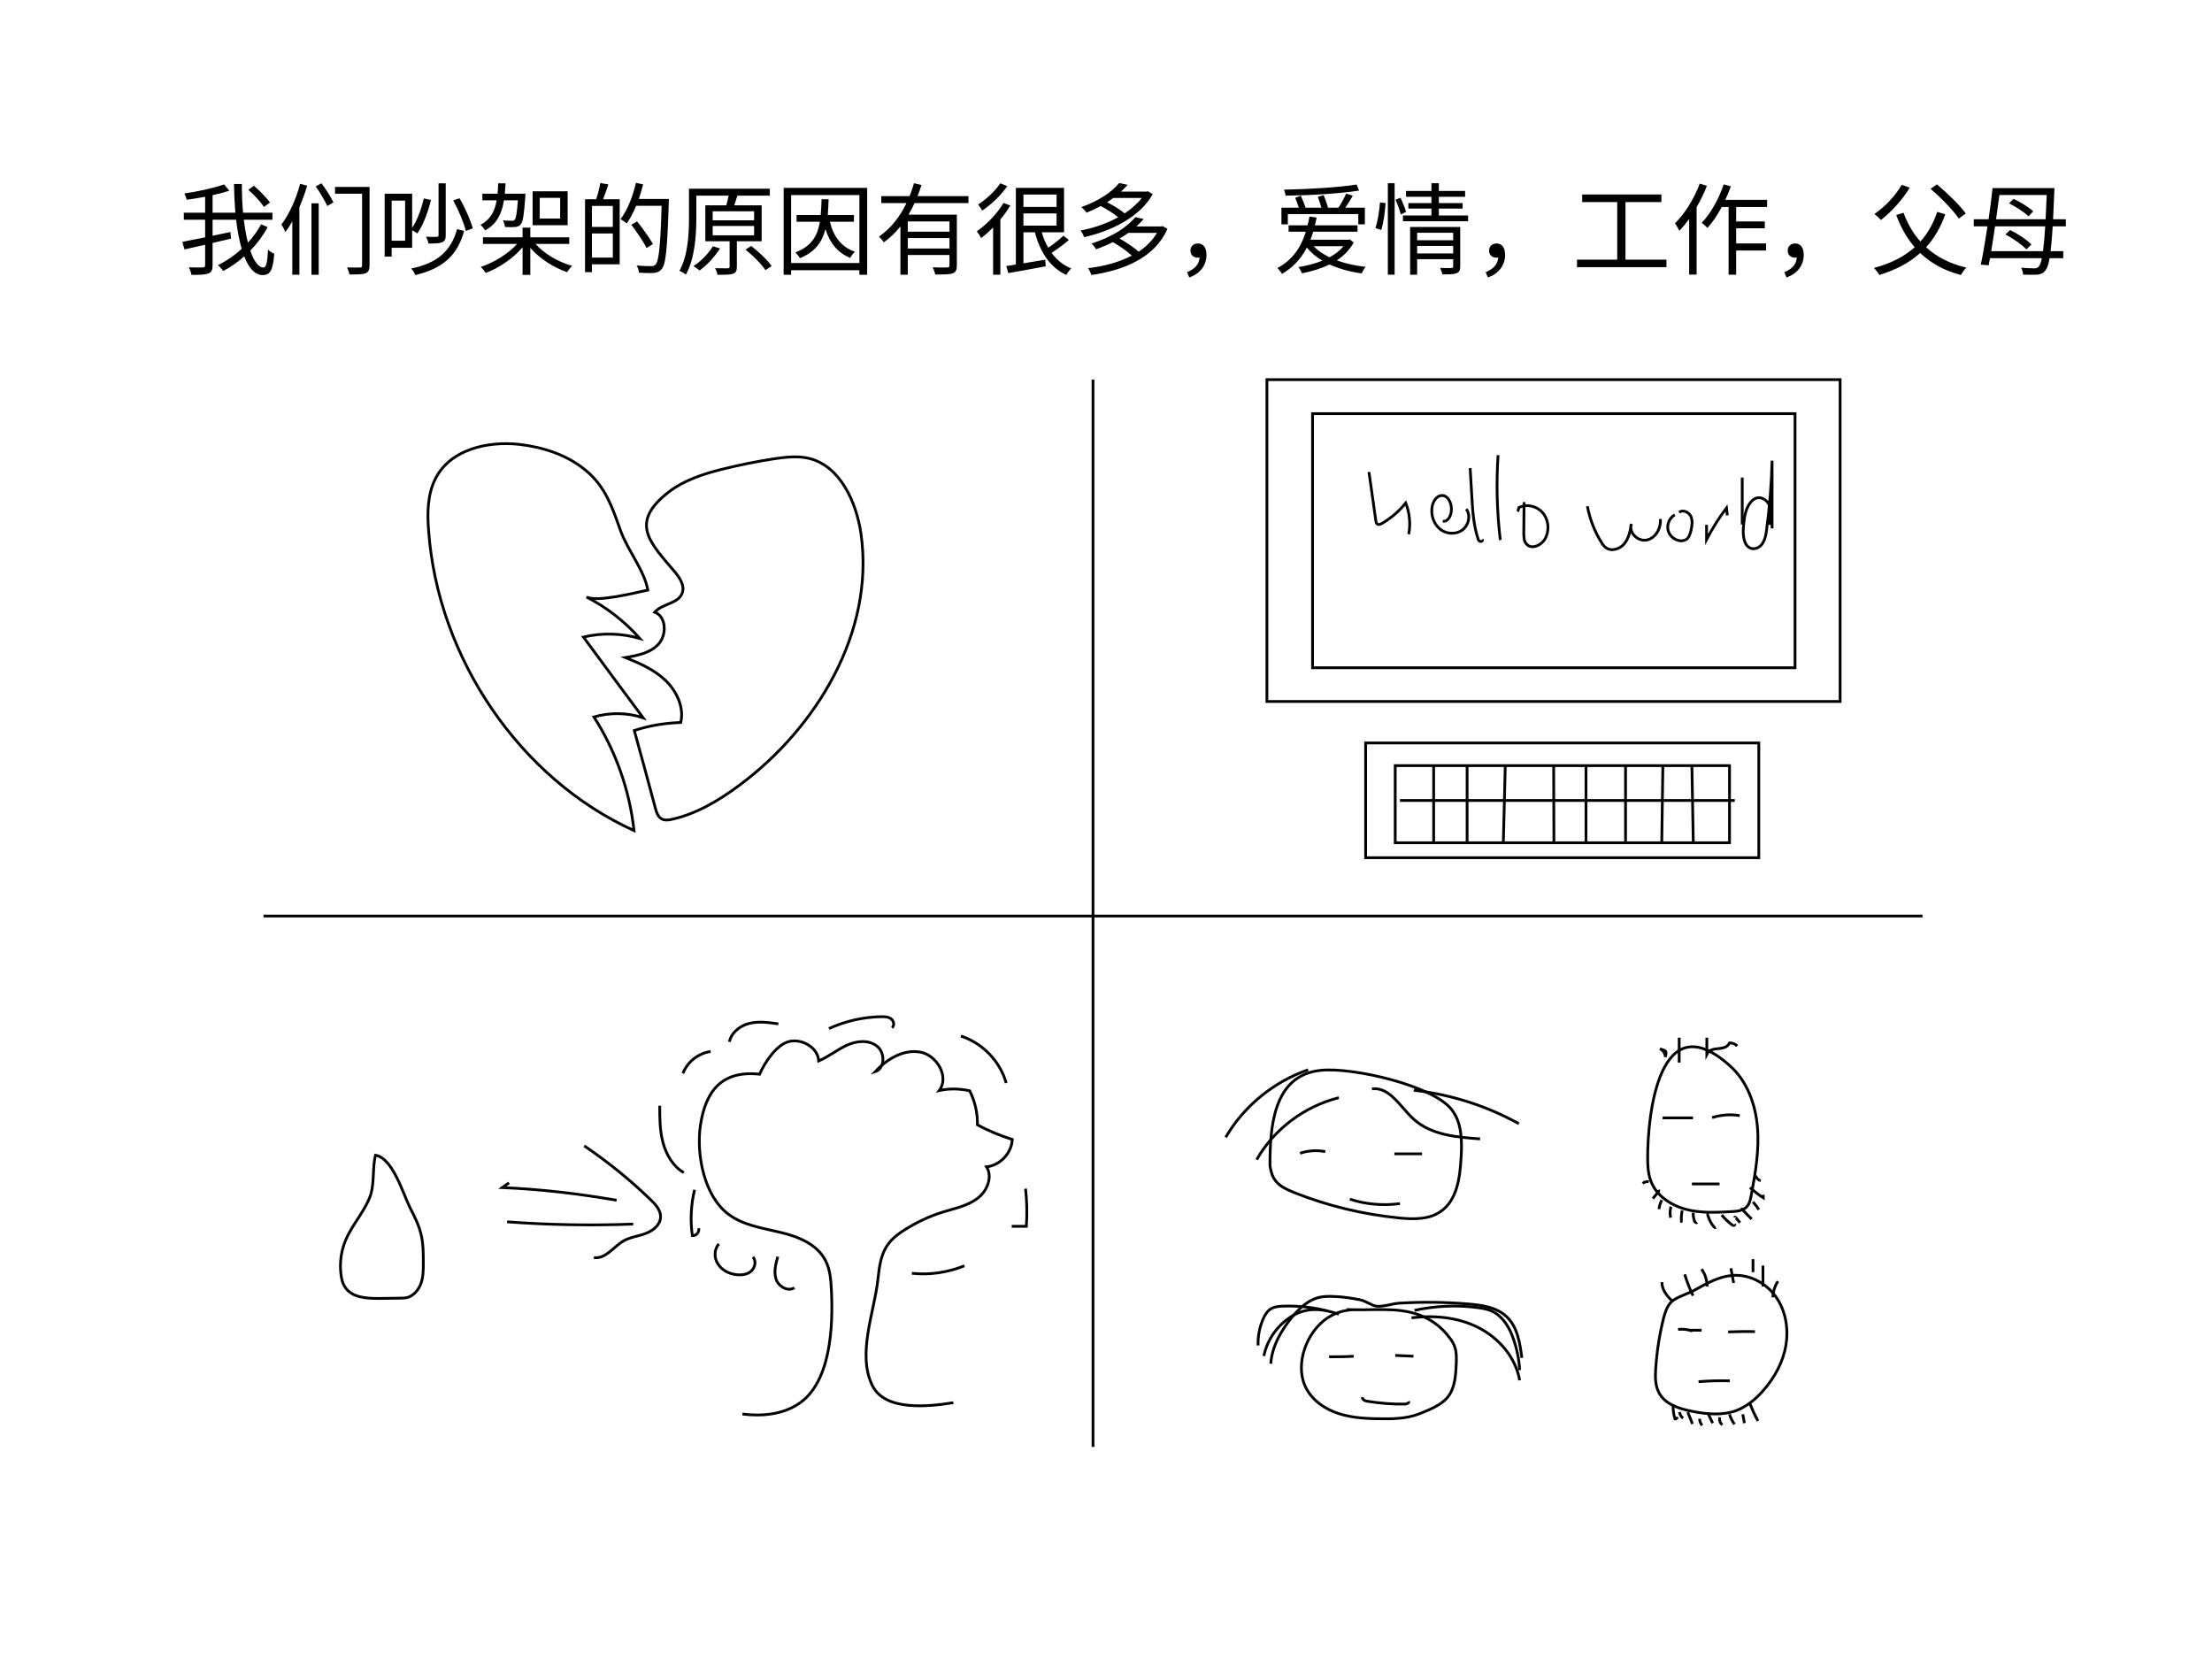
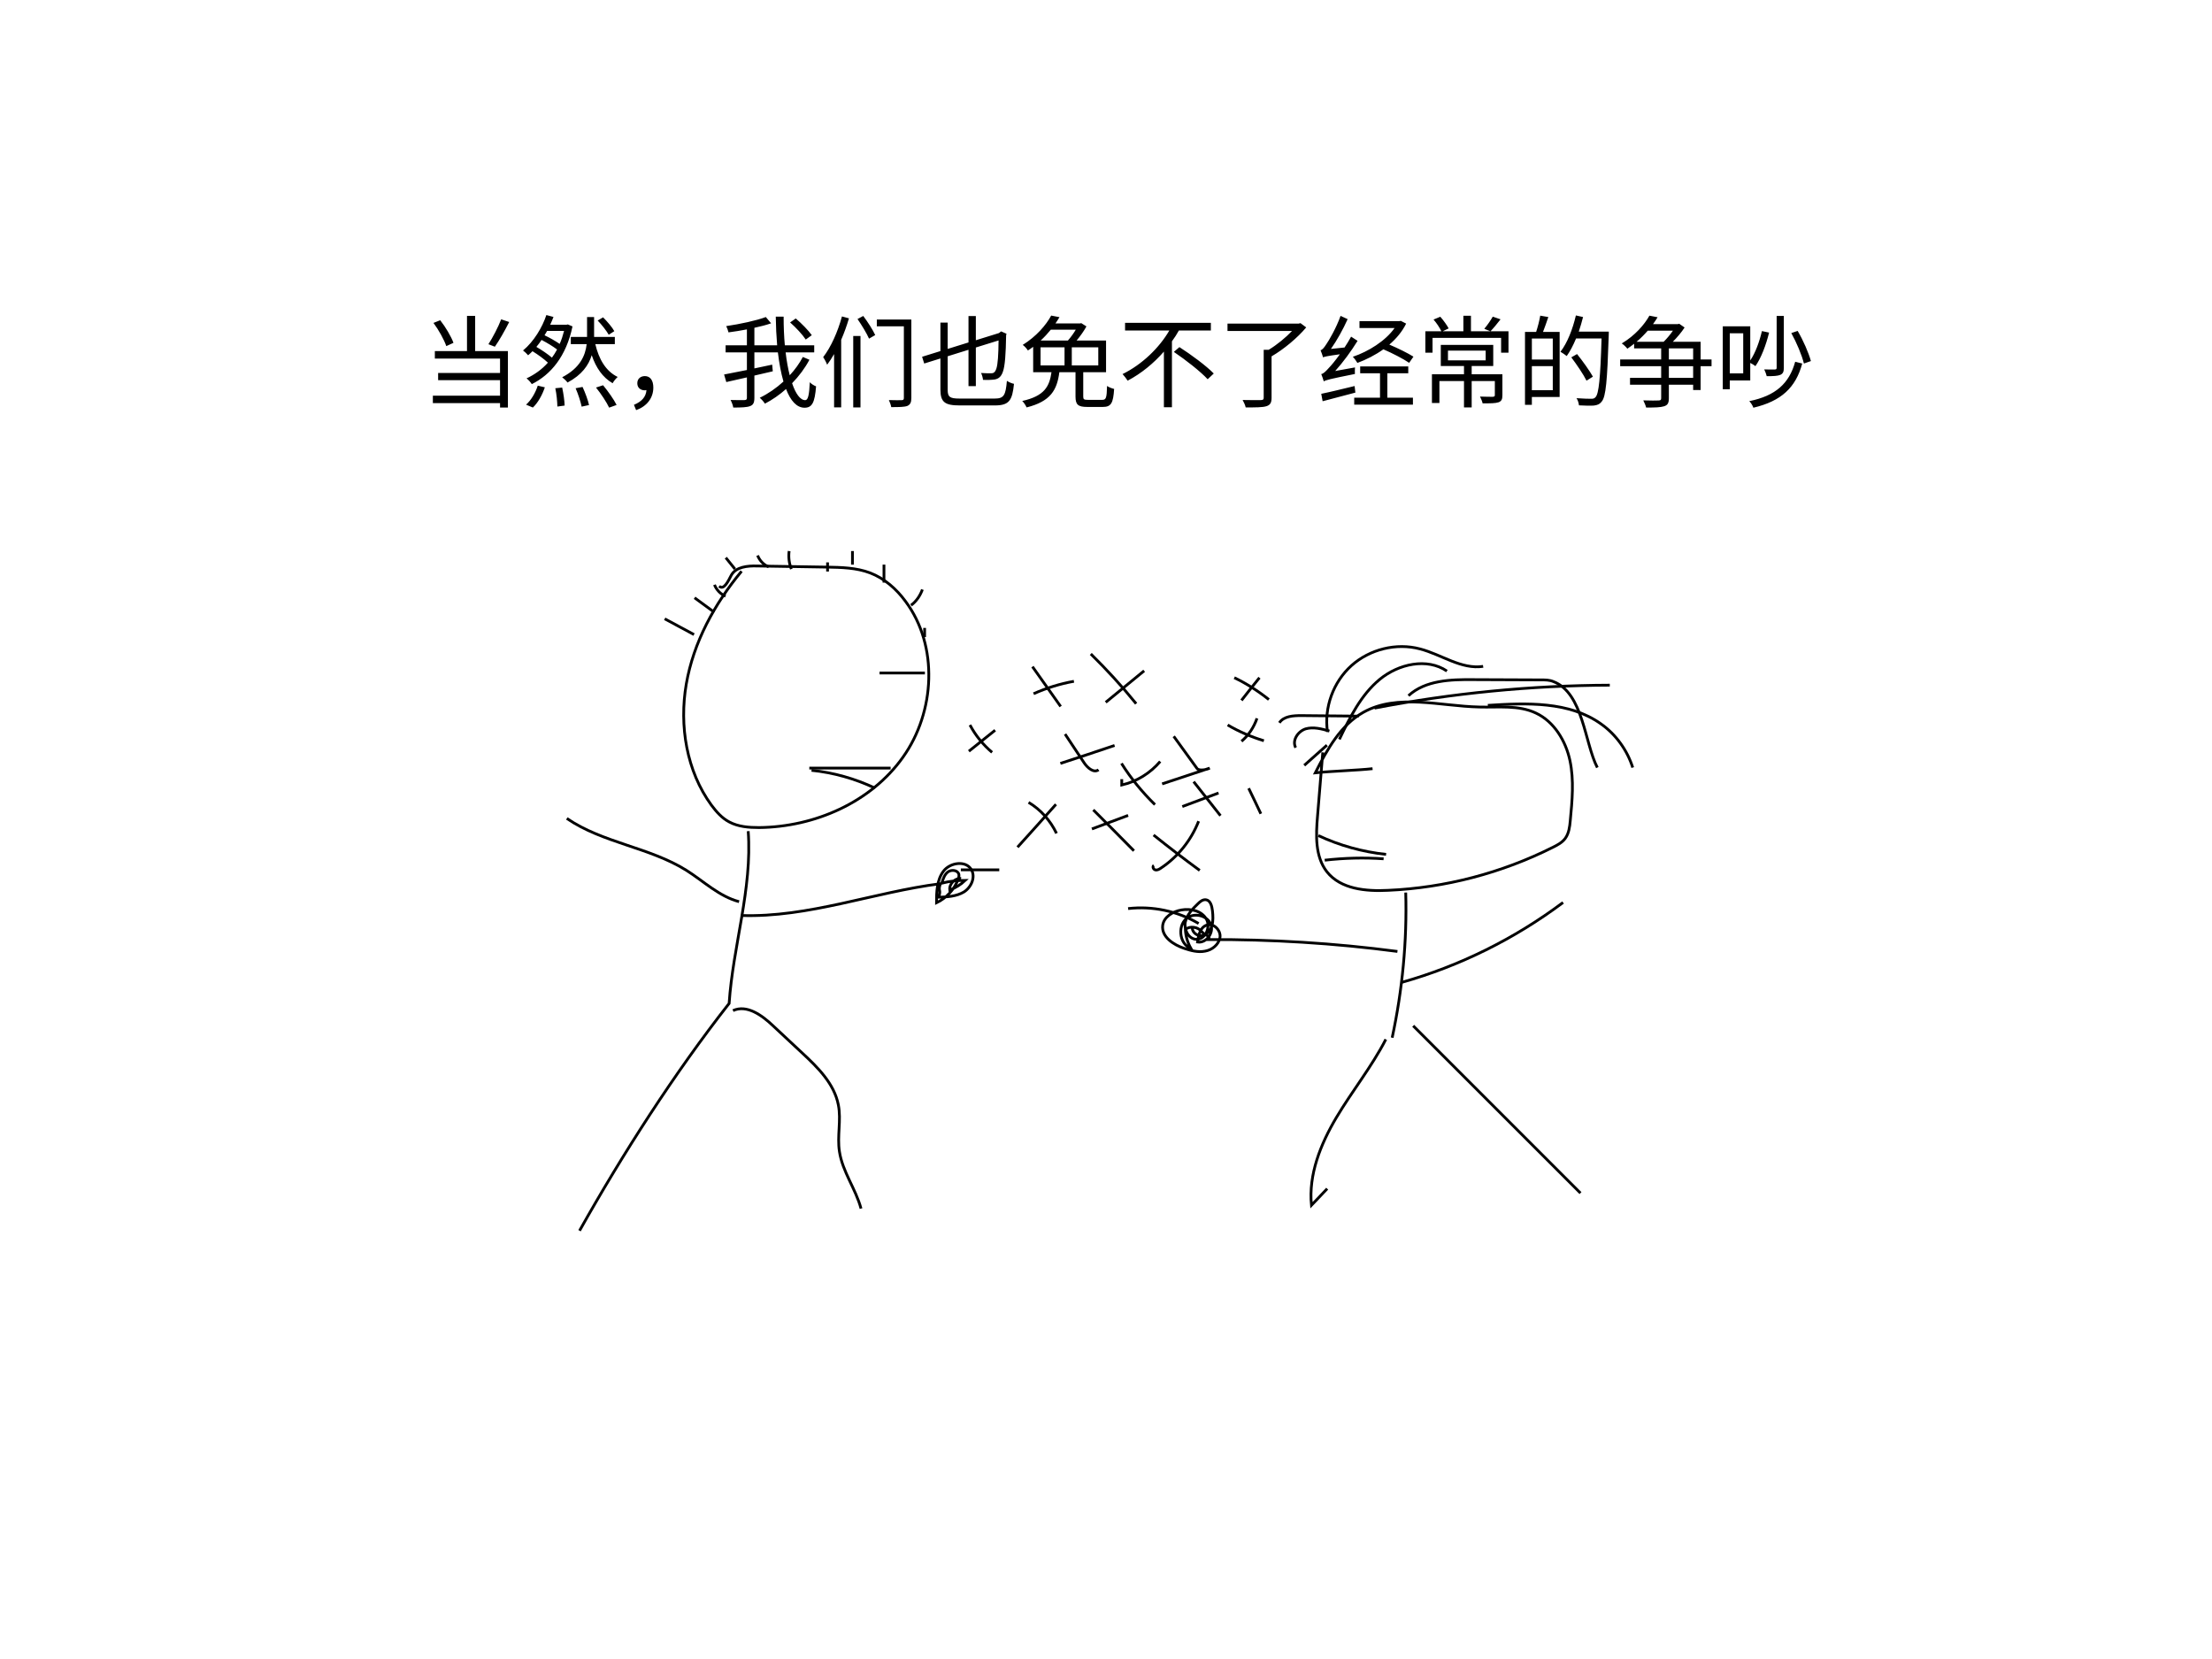
- <svg xmlns="http://www.w3.org/2000/svg" version="1.1" id="page12" x="0px" y="0px" viewBox="0 0 800 600" enable-background="new 0 0 800 600" xml:space="preserve">
-   <line fill="none" stroke="#000000" stroke-miterlimit="10" x1="95.3" y1="331.3" x2="695.3" y2="331.3" />
-   <line fill="none" stroke="#000000" stroke-miterlimit="10" x1="395.3" y1="137.3" x2="395.3" y2="523.3" />
-   <path fill="none" stroke="#000000" stroke-miterlimit="10" d="M211.7,170c-6.8-5.6-15.4-8.3-24-9.3c-11.4-1.2-24.7,1.8-30.1,12.2  c-3,5.7-3.1,12.5-2.6,18.9c3.3,46.3,33.1,89.9,74.3,108.6c-1.6-14.6-6.6-28.8-14.5-41.1c5.8-1.7,12.1-1.6,17.8,0.3  c-7.2-9.7-14.4-19.4-21.6-29.2c6.7-1.6,13.8-1.4,20.4,0.5c-5.5-6.2-12.1-11.3-19.3-15c3.9,2,18-1.6,22.2-2.5  c-1.3-7.2-7.2-14.2-9.8-21.3C221.5,183.7,219,175.9,211.7,170z" />
-   <path fill="none" stroke="#000000" stroke-miterlimit="10" d="M241.9,177.9c5.5-4.2,12.2-6.4,18.9-8.1c6.4-1.6,12.8-2.9,19.3-3.9  c4.2-0.6,8.5-1.1,12.6-0.1c11.1,2.8,17,15.6,18.7,27.3c5,35.5-16.1,70.2-44,90.9c-7.4,5.5-15.4,10.3-24.3,12.3  c-1.3,0.3-2.8,0.5-3.9-0.2c-1.3-0.8-1.8-2.4-2.2-3.9c-2.5-9.3-5-18.7-7.6-28c5.4-1.8,11.1-2.7,16.8-2.9c1.3-5.5-1.5-11.4-5.6-15.3  s-9.3-6.1-14.4-8.2c4.3-0.7,9-1.6,12-4.9c3-3.3,2.8-9.9-1.4-11.5c2.8-3.2,8.7-3,10-7.1c0.8-2.6-0.9-5.2-2.6-7.3  C235.2,196.3,227.3,189.2,241.9,177.9z" />
-   <path fill="none" stroke="#000000" stroke-miterlimit="10" d="M459.3,421.6c0.3,1.6,0.6,3.3,1.5,4.7c1.5,2.5,4.3,3.8,7,4.9  c12.2,4.9,25.2,8,38.3,9.3c5.2,0.5,10.8,0.6,15-2.4c5.8-4,6.9-12.1,7.3-19.1c0.4-6.1,0.4-12.9-3.4-17.7c-6.8-8.8-36-15.4-47.3-14.2  C460.3,388.8,459.3,408,459.3,421.6z" />
-   <path fill="none" stroke="#000000" stroke-miterlimit="10" d="M595.9,419.1c0,2.7,0.2,5.4,1.1,7.9c1.9,5.3,7.1,8.8,12.5,10.3  c5.4,1.5,11.1,1.2,16.7,0.9c1.9-0.1,4-0.3,5.4-1.6c1.2-1.2,1.5-2.9,1.8-4.5c1.5-8.1,2.9-16.3,2.2-24.5c-0.7-8.2-3.7-16.5-9.8-22  C600.1,362.3,595.8,403.1,595.9,419.1z" />
-   <path fill="none" stroke="#000000" stroke-miterlimit="10" d="M473.1,386.9c-12.4,4.3-23.2,13.1-29.8,24.4" />
-   <path fill="none" stroke="#000000" stroke-miterlimit="10" d="M484.2,397c-12.4,3.1-23.4,11.3-29.7,22.4" />
-   <path fill="none" stroke="#000000" stroke-miterlimit="10" d="M496.2,393.8c6.4-0.8,10.2,6.5,15,10.9c6.3,5.8,15.6,6.6,24.1,7.2" />
-   <path fill="none" stroke="#000000" stroke-miterlimit="10" d="M511.3,394.3c13.3,1.5,26.3,5.6,38,12.1" />
-   <path fill="none" stroke="#000000" stroke-miterlimit="10" d="M470.2,417.1c2.9-1,6.1-1.2,9.1-0.6" />
-   <path fill="none" stroke="#000000" stroke-miterlimit="10" d="M504.3,417.3c3.3,0,6.7,0,10,0" />
-   <path fill="none" stroke="#000000" stroke-miterlimit="10" d="M488.2,433.7c5.8,1.9,12,2.4,18.1,1.6" />
-   <path fill="none" stroke="#000000" stroke-miterlimit="10" d="M602.3,382.3c0-1.3-0.8-2.5-2-3C602.7,380.2,602.8,379.8,602.3,382.3z  " />
-   <path fill="none" stroke="#000000" stroke-miterlimit="10" d="M628.3,378.3c-0.7-0.7-1.8-1.2-2.8-1.1c-1.7,3.4-6.5,0.7-8.2,4.1  c0-2,0-4,0-6" />
-   <path fill="none" stroke="#000000" stroke-miterlimit="10" d="M607.3,375.3c0,3,0,6,0,9" />
-   <path fill="none" stroke="#000000" stroke-miterlimit="10" d="M601.3,404.3c3.7,0,7.3,0,11,0" />
-   <path fill="none" stroke="#000000" stroke-miterlimit="10" d="M619.2,404.2c3.2-1,6.7-1.3,10-0.7" />
-   <path fill="none" stroke="#000000" stroke-miterlimit="10" d="M596.3,427.4c-0.8-0.2-1.6,0.1-2.2,0.6" />
-   <path fill="none" stroke="#000000" stroke-miterlimit="10" d="M599.9,430.3c0.1,0.3-0.1,0.7-0.3,0.9c-0.6,0.8-1.2,1.5-1.8,2.3" />
-   <path fill="none" stroke="#000000" stroke-miterlimit="10" d="M601,434c-0.5,1-0.9,2.2-1,3.3" />
-   <path fill="none" stroke="#000000" stroke-miterlimit="10" d="M604.3,436.4c-0.3,1.3-0.4,2.7-0.1,4" />
-   <path fill="none" stroke="#000000" stroke-miterlimit="10" d="M608.4,437.8c-0.3,1.3-0.4,2.6-0.3,3.9c0.1,0,0.3,0,0.4,0" />
-   <path fill="none" stroke="#000000" stroke-miterlimit="10" d="M612.4,438.6c-0.1,1,0.1,2,0.4,2.9c0.1,0.2,0.2,0.4,0.4,0.6  c0.2,0.1,0.4,0.2,0.6,0" />
-   <path fill="none" stroke="#000000" stroke-miterlimit="10" d="M617.2,438.8c0.2,0,0.3,0.2,0.3,0.3c0.5,1.5,1.1,3.1,2.2,4.4  c0.2,0.3,0.6,0.6,0.9,0.5" />
-   <path fill="none" stroke="#000000" stroke-miterlimit="10" d="M622.7,439.4c1,1.3,2.3,2.5,3.6,3.5c0.2,0.2,0.5,0.3,0.7,0.3  c0.3,0,0.5-0.3,0.4-0.5" />
-   <path fill="none" stroke="#000000" stroke-miterlimit="10" d="M627.4,440.3c0-0.1,0.2-0.1,0.3,0c0.5,0.6,1,1.2,1.6,1.9" />
-   <path fill="none" stroke="#000000" stroke-miterlimit="10" d="M629.6,437.2c0.3,0,0.5,0.2,0.8,0.5c1,1.1,2.1,2.2,3.1,3.2" />
-   <path fill="none" stroke="#000000" stroke-miterlimit="10" d="M634,434.7c0.8,0.9,1.5,1.8,2.1,2.8" />
-   <path fill="none" stroke="#000000" stroke-miterlimit="10" d="M632.9,429.5c1.5,1.3,3.1,2.6,4.8,3.7c0-0.4,0-0.7,0-1.1" />
-   <path fill="none" stroke="#000000" stroke-miterlimit="10" d="M635,425.2c0.2,0.9,0.9,1.6,1.8,1.8" />
-   <path fill="none" stroke="#000000" stroke-miterlimit="10" d="M611.9,428.2c3.3,0,6.7,0,10,0" />
-   <path fill="none" stroke="#000000" stroke-miterlimit="10" d="M491.2,473.7c-3.3-0.2-6.6,0.5-9.5,2c-8,4.1-13,15.4-10.3,24  c1.6,5.1,6,8.9,11,10.9c4.9,2,10.4,2.4,15.7,2.5c4.9,0.1,10.4,0.1,15-1.7c3.5-1.4,8-3.1,10.4-6c2.8-3.4,3-8.2,3.2-12.6  c0-1.7,0.1-3.5-0.4-5.1c-0.4-1.6-1.3-3-2.3-4.2c-2.7-3.6-6.4-6.3-10.6-7.9c-8.3-3.1-17.5-1.5-26.3-2" />
-   <path fill="none" stroke="#000000" stroke-miterlimit="10" d="M455,486.6c-0.1-3.3,0.5-6.5,1.8-9.5c0.7-1.6,1.6-3.1,3.1-3.9  c1.1-0.6,2.4-0.7,3.7-0.8c7-0.3,14,0.7,20.6,2.9c-5.8-2-11.3-2.6-16.6,0.5s-9.3,8.5-10.5,14.6" />
-   <path fill="none" stroke="#000000" stroke-miterlimit="10" d="M550.4,491.1c-0.7-5.4-1.6-11.2-5.5-14.9c-3.6-3.4-8.9-4.2-13.9-4.6  c-8.2-0.7-16.5-0.8-24.8-0.3c-2.5,0.1-5.9,1.4-8.4,1.1c-1.9-0.3-3.8-1.9-5.9-2.3c-3-0.6-6.1-1.1-9.3-1.2c-2.1-0.1-4.2-0.1-6.2,0.5  c-3.7,1.1-6.5,3.9-9,6.8c-4,4.9-7.4,10.7-7.8,17" />
-   <path fill="none" stroke="#000000" stroke-miterlimit="10" d="M511.6,473.9c7.4-1.6,15.1-2,22.6-1c1.9,0.2,3.9,0.6,5.6,1.4  c3.8,1.9,6.1,5.8,7.5,9.8c1.3,3.7,2.1,7.5,2.3,11.4" />
-   <path fill="none" stroke="#000000" stroke-miterlimit="10" d="M510.5,476.6c8.3-1,16.9-0.2,24.3,3.6c7.4,3.8,13.4,10.8,14.8,19" />
-   <path fill="none" stroke="#000000" stroke-miterlimit="10" d="M480.7,490.7c3,0,6,0,8.9-0.2" />
-   <path fill="none" stroke="#000000" stroke-miterlimit="10" d="M504.6,490.2c2.2,0.1,4.4,0.2,6.6,0.3" />
-   <path fill="none" stroke="#000000" stroke-miterlimit="10" d="M492.8,505.3c-0.2,0.9,0.9,1.4,1.8,1.5c4.5,0.7,9,1.1,13.5,1  c0.7,0,1.6-0.4,1.4-1" />
-   <path fill="none" stroke="#000000" stroke-miterlimit="10" d="M598.8,495.1c-0.2,2.9-0.2,6,1.2,8.6c2.2,4.2,7.3,5.8,11.9,6.7  c5.4,1.1,11.1,1.6,16.2-0.3c3.8-1.5,7-4.2,9.7-7.3c4-4.6,7.1-10.2,8.1-16.3c1-6.1-0.1-12.6-3.7-17.6s-9.7-8.2-15.9-7.6  c-4.6,0.4-9,2.8-12.9,5c-2.5,1.5-6.1,2.4-8.4,4.1c-2.9,2.2-3.5,7.3-4.3,10.5C599.7,485.7,599.1,490.4,598.8,495.1z" />
-   <path fill="none" stroke="#000000" stroke-miterlimit="10" d="M601.1,463.7c-0.2,2.7,1.9,5.1,3.8,7" />
-   <path fill="none" stroke="#000000" stroke-miterlimit="10" d="M609.3,460.9c0.8,2.6,1.8,5.2,3,7.7" />
-   <path fill="none" stroke="#000000" stroke-miterlimit="10" d="M615.4,459c1.3,1.8,2,4.1,2,6.3" />
-   <path fill="none" stroke="#000000" stroke-miterlimit="10" d="M626,458.7c0.3,1.8,0.7,3.5,1,5.3" />
-   <path fill="none" stroke="#000000" stroke-miterlimit="10" d="M634,455.4c0,1.6,0,3.1,0,4.7" />
-   <path fill="none" stroke="#000000" stroke-miterlimit="10" d="M637.6,457.7c0,2.5,0,5.1,0,7.6" />
-   <path fill="none" stroke="#000000" stroke-miterlimit="10" d="M643,463.4c-1.1,1.7-1.8,3.8-1.8,5.8" />
-   <path fill="none" stroke="#000000" stroke-miterlimit="10" d="M610.9,481.1c1.5,0,3,0,4.5,0" />
-   <path fill="none" stroke="#000000" stroke-miterlimit="10" d="M625,481.7c3.2-0.1,6.5-0.2,9.7-0.1" />
-   <path fill="none" stroke="#000000" stroke-miterlimit="10" d="M606.9,480.8c1.8-0.2,3.5,0,5.2,0.6" />
-   <path fill="none" stroke="#000000" stroke-miterlimit="10" d="M614.3,499.7c3.8-0.3,7.5-0.4,11.3-0.3" />
-   <path fill="none" stroke="#000000" stroke-miterlimit="10" d="M605.1,508.6c0,1.6,0.2,3.1,0.7,4.6c0.4,0,0.7-0.3,0.9-0.7" />
-   <path fill="none" stroke="#000000" stroke-miterlimit="10" d="M607.4,510.7c0.2,0.9,0.6,1.7,1.3,2.2" />
-   <path fill="none" stroke="#000000" stroke-miterlimit="10" d="M610.4,510.7c0.6,1.4,1.1,2.8,1.7,4.3" />
-   <path fill="none" stroke="#000000" stroke-miterlimit="10" d="M614.7,513.1c0,0.9,0.3,1.7,0.9,2.4" />
-   <path fill="none" stroke="#000000" stroke-miterlimit="10" d="M617.6,510.9c0.6,1.3,1.2,2.5,1.8,3.8" />
-   <path fill="none" stroke="#000000" stroke-miterlimit="10" d="M622,512.6c-0.3,1,0.1,2.1,0.9,2.7" />
-   <path fill="none" stroke="#000000" stroke-miterlimit="10" d="M625.5,511.5c0.4,1.3,1,2.5,1.8,3.6" />
-   <path fill="none" stroke="#000000" stroke-miterlimit="10" d="M630.3,511.5c0.2,1.1,0.4,2.1,0.6,3.2" />
-   <path fill="none" stroke="#000000" stroke-miterlimit="10" d="M632.9,507.6c0.8,2.2,1.8,4.3,2.9,6.3" />
-   <text transform="matrix(1 0 0 1 64.4659 96.5019)" font-family="'YouYuan'" font-size="36px">我们吵架的原因有很多，爱情，工作，父母</text>
-   <path fill="none" stroke="#000000" stroke-miterlimit="10" d="M134.2,431.7c-1.9,6-6.6,10.8-9.1,16.6c-1.7,3.9-2.3,8.3-1.8,12.5  c0.2,1.8,0.6,3.5,1.7,5c2.5,3.5,7.6,3.8,11.9,3.8c2.5,0,4.9-0.1,7.4-0.1c1.1,0,2.2,0,3.2-0.3c2.3-0.7,4-2.9,4.8-5.2s0.8-4.8,0.8-7.2  c0-3.4,0-6.9-0.8-10.3c-0.8-3.4-2.4-6.6-4-9.7c-2.6-5.2-6.2-17.9-12.5-19C134.7,422.1,135.4,427.1,134.2,431.7z" />
-   <path fill="none" stroke="#000000" stroke-miterlimit="10" d="M184.1,427.8c-0.8,0.6-1.7,1.1-2.5,1.7c13.9,0.6,27.7,2.2,41.4,4.6" />
-   <path fill="none" stroke="#000000" stroke-miterlimit="10" d="M183.4,441.9c15.2,1.1,30.4,1.4,45.6,0.8" />
-   <path fill="none" stroke="#000000" stroke-miterlimit="10" d="M211.3,414.4c8.5,5.8,16.6,12.3,24,19.5c1.8,1.7,3.7,3.8,3.6,6.3  c-0.1,2.8-2.7,4.9-5.4,5.9c-2.6,1-5.6,1.3-8,2.7c-3.6,2.1-6.6,6.7-10.7,6" />
-   <path fill="none" stroke="#000000" stroke-miterlimit="10" d="M268.5,511.4c6.9,0.9,14.4,0.2,20.2-3.6c11.9-7.7,12.6-28.4,12-40.9  c-0.2-3.7-0.4-7.6-2.1-10.9c-3-6-9.9-8.8-16.4-10.3c-6.5-1.6-13.4-2.5-18.8-6.6c-8.8-6.6-11.6-21.6-10.1-32  c1.8-12.3,7.6-20.1,21.4-18.6c1.9-4.3,6.3-11,11-11.9c4.7-0.9,10.1,2.4,10.4,7.1c3.5-1.5,6.6-4,10-5.6s7.9-2.2,11,0.2  c3.1,2.3,3,8.2-0.6,9.3c4.2-4.5,10.2-8.2,16.3-7.1c6.1,1.1,10.6,9,6.9,13.9c3.6-0.8,7.4-0.7,11,0.1c1.9,3.8,2.9,8.1,2.8,12.3  c4,2.2,8.2,3.9,12.6,5.3c-0.2,4.9-4.4,9.4-9.3,9.9c2.3,3.7,0.2,8.9-3.4,11.5c-3.5,2.6-8,3.5-12.2,4.8c-5,1.5-9.8,3.8-14.2,6.6  c-2.2,1.4-4.3,3-5.8,5.1c-2.7,3.6-3.2,8.3-3.7,12.8c-1.3,11.8-7.6,26.9-2,38.3c4.6,9.4,20.5,7.6,29.3,6.2" />
-   <path fill="none" stroke="#000000" stroke-miterlimit="10" d="M263.8,376.8c0.7-3.4,3.9-5.9,7.3-6.7s6.9-0.3,10.4,0.2" />
-   <path fill="none" stroke="#000000" stroke-miterlimit="10" d="M299.8,372c5.9-2.7,12.4-4.2,19-4.3c1.2,0,2.5,0,3.5,0.8  s1.3,2.4,0.3,3.2" />
-   <path fill="none" stroke="#000000" stroke-miterlimit="10" d="M347.5,374.7c7.8,2.5,14.2,9.1,16.4,17" />
-   <path fill="none" stroke="#000000" stroke-miterlimit="10" d="M370.9,429.9c0.5,4.5,0.6,9.1,0.3,13.6c-1.8,0-3.6,0-5.3,0" />
-   <path fill="none" stroke="#000000" stroke-miterlimit="10" d="M348.8,457.8c-6,2.4-12.6,3.4-19,2.7" />
-   <path fill="none" stroke="#000000" stroke-miterlimit="10" d="M281.3,454.5c-0.8,2.7-1.5,5.6-0.6,8.2c0.9,2.6,4.3,4.6,6.6,3" />
-   <path fill="none" stroke="#000000" stroke-miterlimit="10" d="M251.2,430.3c-1.3,5.4-1.6,11.1-0.8,16.6c1.4,0.1,2.6-1.3,2.3-2.7" />
-   <path fill="none" stroke="#000000" stroke-miterlimit="10" d="M238.6,399.9c0,4.5,0,9,1.2,13.4s3.6,8.5,7.5,10.8" />
-   <path fill="none" stroke="#000000" stroke-miterlimit="10" d="M260,449.9c-1.8,1.9-1.8,5.1-0.3,7.3c1.4,2.2,4,3.5,6.6,3.8  c1.9,0.2,4,0,5.4-1.3c1.4-1.3,1.9-3.7,0.6-5.1" />
-   <path fill="none" stroke="#000000" stroke-miterlimit="10" d="M247,388.2c1.6-4.2,5.6-7.3,10-7.9" />
-   <rect x="458.2" y="137.3" fill="none" stroke="#000000" stroke-miterlimit="10" width="207.3" height="116.4" />
-   <rect x="474.7" y="149.6" fill="none" stroke="#000000" stroke-miterlimit="10" width="174.5" height="91.9" />
-   <rect x="493.9" y="268.7" fill="none" stroke="#000000" stroke-miterlimit="10" width="142.2" height="41.5" />
-   <rect x="504.6" y="276.9" fill="none" stroke="#000000" stroke-miterlimit="10" width="120.9" height="27.9" />
-   <line fill="none" stroke="#000000" stroke-miterlimit="10" x1="506.3" y1="289.5" x2="627.4" y2="289.5" />
-   <line fill="none" stroke="#000000" stroke-miterlimit="10" x1="518.5" y1="276.9" x2="518.5" y2="304.8" />
-   <line fill="none" stroke="#000000" stroke-miterlimit="10" x1="530.6" y1="276.9" x2="530.6" y2="304.8" />
-   <line fill="none" stroke="#000000" stroke-miterlimit="10" x1="544.4" y1="276.9" x2="543.7" y2="304.8" />
-   <line fill="none" stroke="#000000" stroke-miterlimit="10" x1="561.9" y1="276.9" x2="562" y2="304.8" />
-   <line fill="none" stroke="#000000" stroke-miterlimit="10" x1="573.6" y1="276.9" x2="573.6" y2="304.8" />
-   <line fill="none" stroke="#000000" stroke-miterlimit="10" x1="587.9" y1="276.9" x2="587.9" y2="304.8" />
-   <line fill="none" stroke="#000000" stroke-miterlimit="10" x1="601.4" y1="276.9" x2="601" y2="304.8" />
-   <line fill="none" stroke="#000000" stroke-miterlimit="10" x1="611.9" y1="276.9" x2="612.4" y2="304.8" />
-   <path fill="none" stroke="#000000" stroke-miterlimit="10" d="M495.1,170.7c0.8,5.9,1.7,11.8,2.5,17.7c0.1,0.4,0.1,0.9,0.5,1.1  c0.5,0.4,1.2,0.1,1.7-0.2c3.3-1.9,6.2-4.4,8.6-7.4c1.4,3.6,1.8,7.5,1.1,11.3" />
-   <path fill="none" stroke="#000000" stroke-miterlimit="10" d="M521.8,188.5c1.9,0.3,3-2,3.1-3.9c0.2-2.4-1.1-5.5-3.5-5.4  c-1.8,0.1-3,2-3.4,3.8c-0.6,2.9,0.3,6.1,2.5,8.1c2.2,2,5.7,2.4,8.2,0.7s3.3-5.4,1.6-7.7" />
-   <path fill="none" stroke="#000000" stroke-miterlimit="10" d="M531.7,169.3c0.2,3.4,0.4,6.8,0.6,10.2c0.3,5.1,0.6,10.3,2.2,15.2  c0.1,0.5,0.3,0.9,0.8,1.1c0.4,0.2,1.1-0.3,0.8-0.7" />
-   <path fill="none" stroke="#000000" stroke-miterlimit="10" d="M541.8,164.6c-0.7,10.2-0.4,20.5,0.8,30.7" />
-   <path fill="none" stroke="#000000" stroke-miterlimit="10" d="M551.2,181.6c0,3.7-0.1,7.3-0.1,11c0,1.5,0,3.1,1,4.2  c2,2.2,5.8,0.2,7-2.5c1.3-2.9,0.9-6.5-1.2-8.9c-2.1-2.4-5.8-3.3-8.6-1.8c-0.1,0.5-0.2,1-0.4,1.4" />
-   <path fill="none" stroke="#000000" stroke-miterlimit="10" d="M574.1,183.1c0.9,4.7,2.6,9.1,5.1,13.1c0.4,0.7,0.9,1.3,1.5,1.8  c2,1.6,5.2,0.6,6.8-1.4c1.6-2,2.1-4.6,2.5-7.1c-1.1,3.1,2.4,6.5,5.6,5.8c3.2-0.7,5.2-4.3,4.9-7.6" />
-   <path fill="none" stroke="#000000" stroke-miterlimit="10" d="M605.7,186.2c-1.8,1-2.8,3.2-2.5,5.2s2,3.7,4,4.1  c0.8,0.2,1.7,0.1,2.5-0.3c1.2-0.7,1.6-2.2,1.9-3.5c0.4-1.7,0.6-3.5-0.1-5c-0.7-1.5-2.9-2.5-4.2-1.4" />
-   <path fill="none" stroke="#000000" stroke-miterlimit="10" d="M617.2,189.8c0,1.8,0,3.5,0,5.3c2.1-4,4.5-7.8,7.2-11.4  c0.1,0.9,0.2,1.8,0.3,2.7" />
-   <path fill="none" stroke="#000000" stroke-miterlimit="10" d="M630.1,172.7c0,5.7,0,11.3,0,17" />
-   <path fill="none" stroke="#000000" stroke-miterlimit="10" d="M639.9,189.8c0.5-2,0.9-4.1,0.4-6.1s-2.3-3.8-4.3-3.7  c-1.8,0.1-3.1,1.7-3.9,3.3c-1.2,2.4-1.4,5.2-1.6,7.8c-0.2,2.9,0.3,6.7,3.1,7.3c1.6,0.3,3.2-0.7,4-2.1s1.1-3,1.3-4.6  c1.1-8.3,1.8-16.7,2-25.1c0,8.2,0,16.4,0,24.5" />
+ <svg xmlns="http://www.w3.org/2000/svg" version="1.1" id="page8" x="0px" y="0px" viewBox="0 0 800 600" enable-background="new 0 0 800 600" xml:space="preserve">
+   <path fill="none" stroke="#000000" stroke-miterlimit="10" d="M268.2,206.6c-9.8,11.8-17.4,25.7-20,40.8  c-2.6,15.1,0.1,31.5,9.1,43.8c1.8,2.4,3.8,4.7,6.5,6.1c3.2,1.7,7,2,10.7,2c20.1-0.2,40.5-9.1,52.1-25.5  c11.6-16.3,12.9-40.2,0.9-56.3c-3.3-4.5-7.6-8.3-12.8-10.3c-5-1.9-10.4-2-15.7-2.1c-8.4-0.1-16.8-0.3-25.2-0.4  c-3.5-0.1-7.6,0.3-9.3,3.3c-1.1,2.1-2.7,5.6-4.4,4" />
+   <path fill="none" stroke="#000000" stroke-miterlimit="10" d="M318.1,243.4c5.5,0,10.9,0,16.4,0" />
+   <path fill="none" stroke="#000000" stroke-miterlimit="10" d="M292.7,277.8c9.8,0,19.6,0,29.4,0" />
+   <path fill="none" stroke="#000000" stroke-miterlimit="10" d="M359.9,264.1c-3.2,2.5-6.3,5.1-9.5,7.6" />
+   <path fill="none" stroke="#000000" stroke-miterlimit="10" d="M350.8,262.2c2,3.8,4.8,7.2,8,9.9" />
+   <path fill="none" stroke="#000000" stroke-miterlimit="10" d="M388.4,246.4c-5,0.9-9.9,2.4-14.6,4.5" />
+   <path fill="none" stroke="#000000" stroke-miterlimit="10" d="M373.4,241.1c3.4,4.8,6.8,9.6,10.2,14.4" />
+   <path fill="none" stroke="#000000" stroke-miterlimit="10" d="M413.8,242.6c-4.6,3.8-9.3,7.6-13.9,11.4" />
+   <path fill="none" stroke="#000000" stroke-miterlimit="10" d="M394.5,236.5c5.8,5.7,11.3,11.7,16.4,18" />
+   <path fill="none" stroke="#000000" stroke-miterlimit="10" d="M403.1,269.6c-6.5,2.2-13.1,4.4-19.6,6.5" />
+   <path fill="none" stroke="#000000" stroke-miterlimit="10" d="M385.2,265.5c2.3,3.5,4.6,6.9,6.9,10.4c1.2,1.8,3.5,3.8,5.2,2.5" />
+   <path fill="none" stroke="#000000" stroke-miterlimit="10" d="M419.6,275.4c-3.6,4.2-8.5,7.3-13.9,8.5c0-0.7,0-1.4,0-2.1" />
+   <path fill="none" stroke="#000000" stroke-miterlimit="10" d="M405.6,276.1c3.4,5.4,7.5,10.4,12.1,14.9" />
+   <path fill="none" stroke="#000000" stroke-miterlimit="10" d="M382.1,301.4c-2.2-4.6-5.7-8.6-10.1-11.2" />
+   <path fill="none" stroke="#000000" stroke-miterlimit="10" d="M381.9,290.9c-4.6,5.2-9.3,10.4-13.9,15.5" />
+   <path fill="none" stroke="#000000" stroke-miterlimit="10" d="M408,294.9c-4.4,1.6-8.7,3.3-13.1,4.9" />
+   <path fill="none" stroke="#000000" stroke-miterlimit="10" d="M395.4,292.9c4.9,4.9,9.8,9.8,14.7,14.8" />
+   <path fill="none" stroke="#000000" stroke-miterlimit="10" d="M433.5,297c-2.7,6.9-7.5,12.9-13.7,17c-0.6,0.4-1.3,0.8-2,0.6  c-0.7-0.2-1.1-1.2-0.5-1.6" />
+   <path fill="none" stroke="#000000" stroke-miterlimit="10" d="M417.2,302c5.5,4.4,11.1,8.7,16.7,12.8" />
+   <path fill="none" stroke="#000000" stroke-miterlimit="10" d="M478.4,272.1c-0.6,7.7-1.3,15.4-1.9,23.1c-0.6,6.9-0.9,14.6,3.4,20.1  c5,6.3,14.1,7.1,22.1,6.7c20.7-0.9,41.2-6.3,59.7-15.6c1.6-0.8,3.3-1.7,4.4-3.2c1.3-1.8,1.6-4.1,1.8-6.3c0.7-7.3,1.4-14.7-0.1-21.8  c-1.5-7.1-5.7-14.1-12.3-17.2c-6.3-3-13.6-2-20.5-2.2c-14.2-0.3-29.5-5-41.9,1.9c-8.2,4.6-13.1,13.4-17.4,21.9  c5.5-0.6,15.3-0.9,20.7-1.5" />
+   <path fill="none" stroke="#000000" stroke-miterlimit="10" d="M476.8,302.2c7.7,3.6,16,5.9,24.5,6.8" />
+   <path fill="none" stroke="#000000" stroke-miterlimit="10" d="M270.6,300.6c1.5,20.9-5.5,41.4-6.9,62.3  c-19.7,25.1-38.5,54.4-54.1,82.2" />
+   <path fill="none" stroke="#000000" stroke-miterlimit="10" d="M265.1,365.5c5-2.3,10.5,1.7,14.5,5.5c3.5,3.3,7,6.5,10.5,9.8  c5.7,5.3,11.6,11.1,13.1,18.8c1.1,5.5-0.5,11.3,0.4,16.9c1.1,7.3,5.9,13.5,7.8,20.6" />
+   <path fill="none" stroke="#000000" stroke-miterlimit="10" d="M268.1,331.1c24.4,0.8,47.8-8.4,72-11.5c-1,3,0.4,1.8-0.6,4.9  c3.1-0.1,6.4-0.3,9.1-1.9c2.7-1.7,4.3-5.4,2.7-8.1c-2-3.4-7.7-2.6-10.1,0.6s-2.5,7.5-2.5,11.4c3.6-1.7,6.4-4.8,7.8-8.4  c0.2-0.6,0.4-1.2,0.3-1.8c-0.3-1.6-2.6-1.9-3.9-1s-1.8,2.6-2.3,4.1c2.8-0.7,5.6-1,8.5-1c-1.6,1.5-3.5,2.7-5.6,3.5  c-0.3-2.2,1.9-4.4,4.1-4.2" />
+   <path fill="none" stroke="#000000" stroke-miterlimit="10" d="M347.5,314.6c4.6,0,9.3,0,13.9,0" />
+   <path fill="none" stroke="#000000" stroke-miterlimit="10" d="M508.4,322.8c0.5,17.6-1.2,35.2-4.9,52.5" />
+   <path fill="none" stroke="#000000" stroke-miterlimit="10" d="M431.3,335.1c-0.5,1.8,1.5,3.5,3.3,3.3s3.2-1.8,3.7-3.6  s0.4-3.6,0.2-5.4c-0.2-1.7-0.7-3.8-2.4-4c-1.1-0.1-2,0.6-2.8,1.4c-2,1.9-4,4-4.6,6.6s1,6,3.7,6.3c3.4,0.4,5.6-4.3,3.9-7.3  s-5.7-3.9-9-3.3c-3.1,0.5-6.4,2.5-6.8,5.6c-0.5,4.1,3.9,7,7.8,8.3c2.4,0.8,5,1.5,7.5,1c2.5-0.4,4.9-2.3,5.4-4.8s-2-5.3-4.5-4.7  c-2.5,0.6-3.3,3.6-3.6,6.2c3.2,0.5,6-3.4,4.8-6.4s-5.3-4.2-8.1-2.6c-4.1,2.4-3.5,9.7,0.9,11.3c-1.2-2.1-1.9-4.5-2-6.9  c1.8-1.3,4.5-0.9,5.9,0.8c1.3,1.7,3.8,1.5,2.1,2.9c23-0.1,45.9,1.3,68.7,4.3" />
+   <path fill="none" stroke="#000000" stroke-miterlimit="10" d="M408,328.6c8.8-1,17.9,0.9,25.5,5.4" />
+   <path fill="none" stroke="#000000" stroke-miterlimit="10" d="M501.2,375.9c-5.1,9.9-12.2,18.7-17.9,28.3s-10.1,20.6-9,31.7  c1.9-2,3.8-4,5.7-6" />
+   <path fill="none" stroke="#000000" stroke-miterlimit="10" d="M511.1,371c20.2,20.2,40.3,40.3,60.5,60.5" />
+   <path fill="none" stroke="#000000" stroke-miterlimit="10" d="M240.4,223.8c3.5,1.9,7.1,3.8,10.6,5.7" />
+   <path fill="none" stroke="#000000" stroke-miterlimit="10" d="M251.2,216.2c2.4,1.7,4.7,3.5,7.1,5.2" />
+   <path fill="none" stroke="#000000" stroke-miterlimit="10" d="M258.4,211.5c0.7,1.8,2.2,3.4,4,4.1" />
+   <path fill="none" stroke="#000000" stroke-miterlimit="10" d="M262.5,201.7c1.1,1.4,2.2,2.7,3.3,4.1" />
+   <path fill="none" stroke="#000000" stroke-miterlimit="10" d="M274,200.9c0.7,1.8,2.2,3.4,4,4.1" />
+   <path fill="none" stroke="#000000" stroke-miterlimit="10" d="M285.4,199.3c-0.3,2.2,0,4.5,0.8,6.5" />
+   <path fill="none" stroke="#000000" stroke-miterlimit="10" d="M299.3,203.4c0,1.1,0,2.2,0,3.3" />
+   <path fill="none" stroke="#000000" stroke-miterlimit="10" d="M308.3,199.3c0,1.6,0,3.3,0,4.9" />
+   <path fill="none" stroke="#000000" stroke-miterlimit="10" d="M319.7,204.2c0,2.2,0,4.4,0,6.5" />
+   <path fill="none" stroke="#000000" stroke-miterlimit="10" d="M333.6,213.2c-0.8,2.2-2.2,4.3-4.1,5.7" />
+   <path fill="none" stroke="#000000" stroke-miterlimit="10" d="M334.4,227.1c0,1.1,0,2.2,0,3.3" />
+   <path fill="none" stroke="#000000" stroke-miterlimit="10" d="M484.4,267.4c3.8-7.9,7.8-16.1,14.6-21.7s17.1-7.9,24.3-3" />
+   <path fill="none" stroke="#000000" stroke-miterlimit="10" d="M497.1,256.1c28-5.4,56.6-8.2,85.1-8.3" />
+   <path fill="none" stroke="#000000" stroke-miterlimit="10" d="M509.4,251.6c6.1-5.6,15.3-5.9,23.6-5.8c8.1,0,16.3,0.1,24.4,0.1  c1.5,0,3,0,4.4,0.6c10.8,4.1,11.3,22.3,15.9,31.1" />
+   <path fill="none" stroke="#000000" stroke-miterlimit="10" d="M538.1,255.1c14.1-0.9,29.4-1.5,40.9,6.7c5.4,3.8,9.5,9.5,11.5,15.8" />
+   <path fill="none" stroke="#000000" stroke-miterlimit="10" d="M480.1,264.7c-1.3-8.8,2.1-18.1,8.7-24s16.2-8.3,24.8-6  c7.7,2,14.9,7.5,22.8,6.3" />
+   <path fill="none" stroke="#000000" stroke-miterlimit="10" d="M479.9,269.5c-2.7,2.4-5.5,4.9-8.2,7.3" />
+   <path fill="none" stroke="#000000" stroke-miterlimit="10" d="M480.8,264.4c-2.8-0.8-5.8-1.6-8.6-0.8c-2.8,0.9-5,4.2-3.6,6.8" />
+   <path fill="none" stroke="#000000" stroke-miterlimit="10" d="M491.4,259c-6.9-0.1-13.9-0.1-20.8-0.2c-2.9,0-6.3,0.2-7.9,2.6" />
+   <path fill="none" stroke="#000000" stroke-miterlimit="10" d="M293.5,278.6c7.9,0.8,15.7,3,22.9,6.4" />
+   <path fill="none" stroke="#000000" stroke-miterlimit="10" d="M500.4,310.6c-7.1-0.5-14.2-0.3-21.3,0.5" />
+   <path fill="none" stroke="#000000" stroke-miterlimit="10" d="M267.3,326.1c-7.2-1.9-12.7-7.3-19-11.3c-13.4-8.4-30.3-9.9-43.3-18.8  " />
+   <path fill="none" stroke="#000000" stroke-miterlimit="10" d="M506.9,355.3c21-5.9,40.9-15.8,58.4-28.9" />
+   <path fill="none" stroke="#000000" stroke-miterlimit="10" d="M424.5,266.3c2.8,3.9,5.6,7.7,8.4,11.6c0.7,1,3.5,0.5,4.6-0.1  c-5.7,1.9-11.4,3.8-17.2,5.7" />
+   <path fill="none" stroke="#000000" stroke-miterlimit="10" d="M456,294.3c-1.5-3.1-2.9-6.2-4.4-9.2" />
+   <path fill="none" stroke="#000000" stroke-miterlimit="10" d="M440.7,286.8c-4.4,1.6-8.7,3.3-13.1,4.9" />
+   <path fill="none" stroke="#000000" stroke-miterlimit="10" d="M431.7,282.7c3.2,4.1,6.5,8.2,9.7,12.3" />
+   <path fill="none" stroke="#000000" stroke-miterlimit="10" d="M454.6,259.8c-1.1,3.2-3,6.1-5.6,8.3" />
+   <path fill="none" stroke="#000000" stroke-miterlimit="10" d="M444,262.2c4.1,2.4,8.5,4.3,13.1,5.7" />
+   <path fill="none" stroke="#000000" stroke-miterlimit="10" d="M455.5,245.1c-2.2,2.7-4.4,5.5-6.5,8.2" />
+   <path fill="none" stroke="#000000" stroke-miterlimit="10" d="M446.4,245.1c4.4,2.1,8.6,4.8,12.5,7.9" />
+   <text transform="matrix(1 0 0 1 152.4101 144.4734)" font-family="'YouYuan'" font-size="36px">当然，我们也免不了经常的争吵</text>
</svg>
